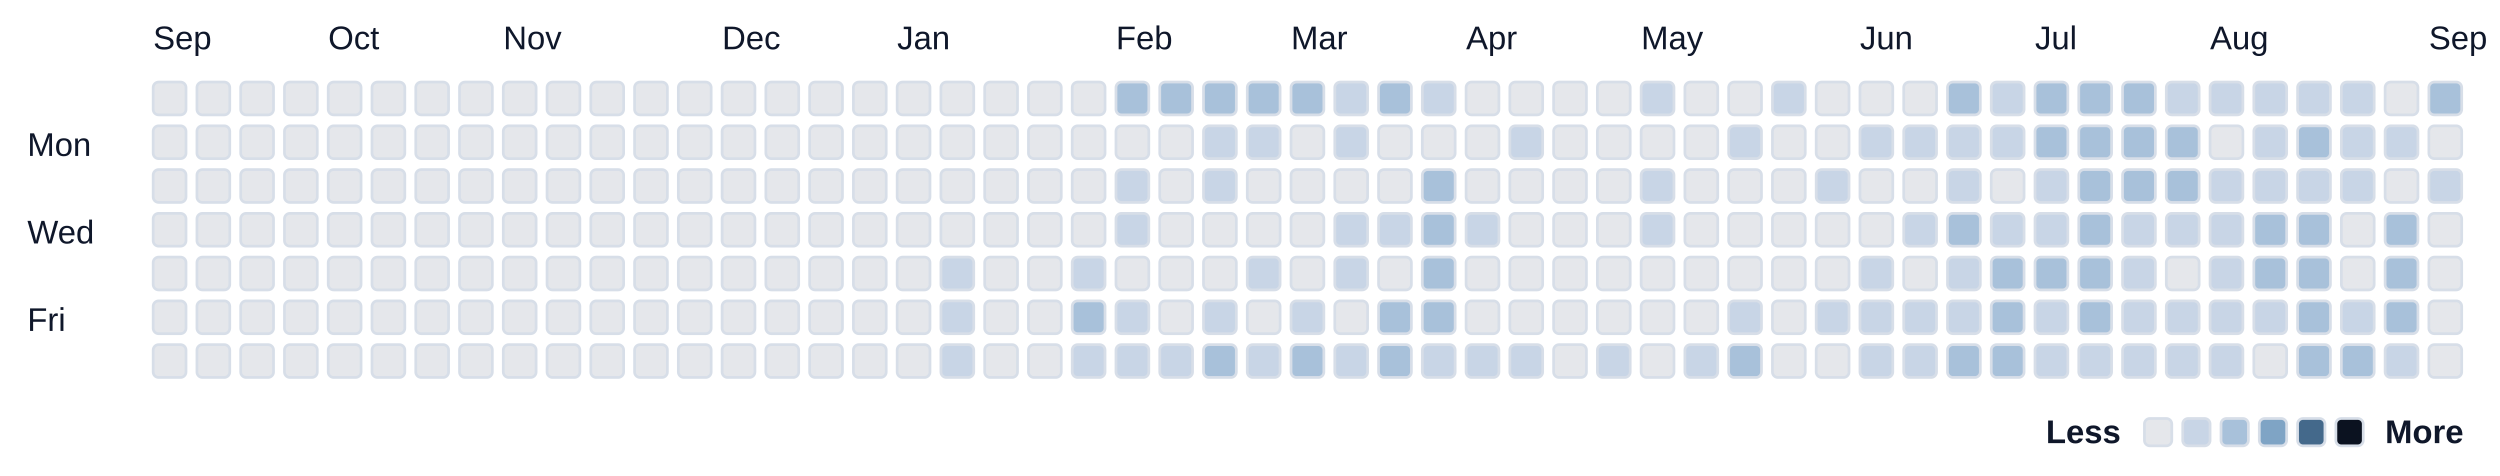
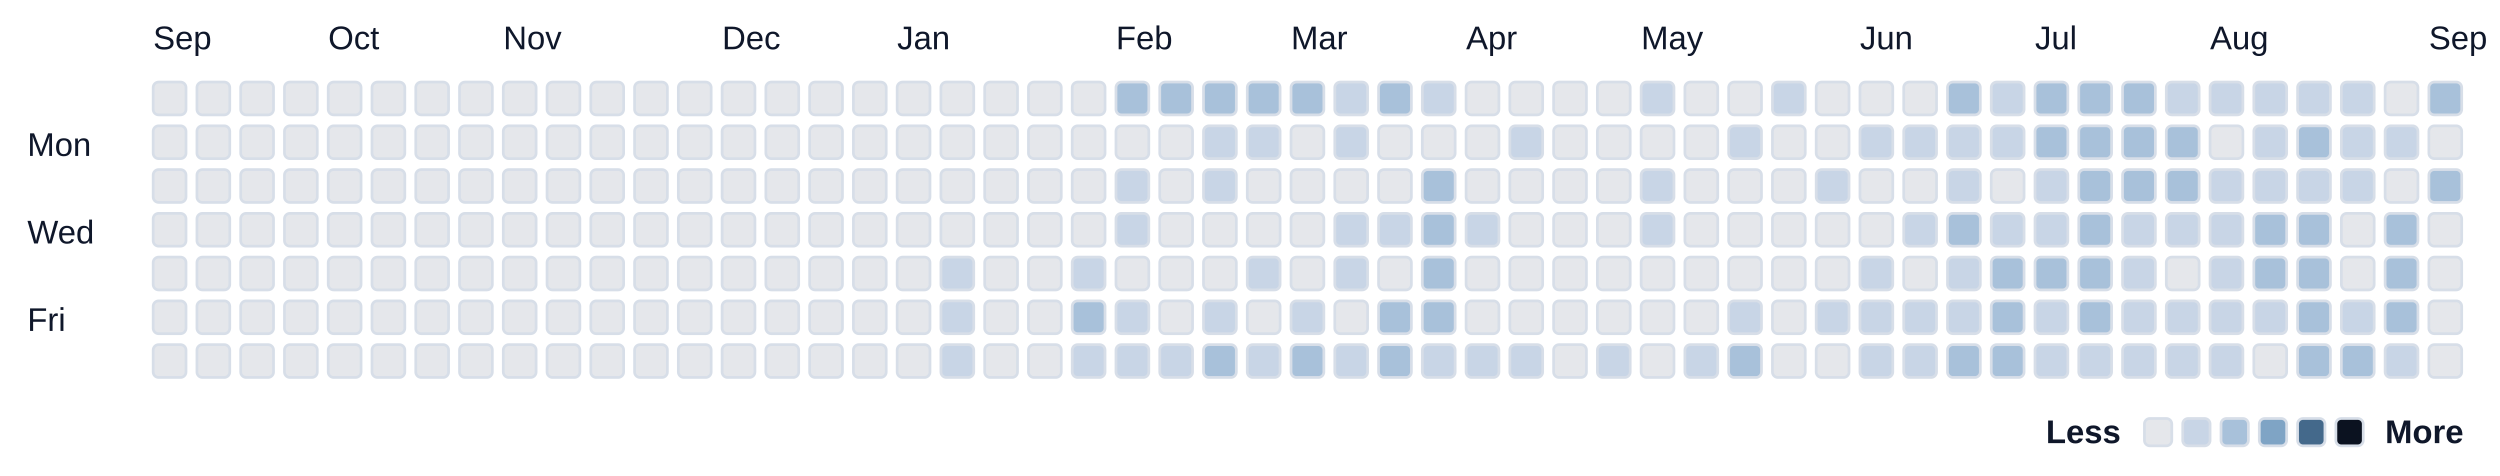
<svg xmlns="http://www.w3.org/2000/svg" baseProfile="tiny" height="174" version="1.2" width="914">
  <defs />
  <text fill="#0F172A" font-family="Segoe UI, Arial, sans-serif" font-size="12px" x="56" y="18">Sep</text>
  <text fill="#0F172A" font-family="Segoe UI, Arial, sans-serif" font-size="12px" x="120" y="18">Oct</text>
  <text fill="#0F172A" font-family="Segoe UI, Arial, sans-serif" font-size="12px" x="184" y="18">Nov</text>
  <text fill="#0F172A" font-family="Segoe UI, Arial, sans-serif" font-size="12px" x="264" y="18">Dec</text>
  <text fill="#0F172A" font-family="Segoe UI, Arial, sans-serif" font-size="12px" x="328" y="18">Jan</text>
  <text fill="#0F172A" font-family="Segoe UI, Arial, sans-serif" font-size="12px" x="408" y="18">Feb</text>
  <text fill="#0F172A" font-family="Segoe UI, Arial, sans-serif" font-size="12px" x="472" y="18">Mar</text>
  <text fill="#0F172A" font-family="Segoe UI, Arial, sans-serif" font-size="12px" x="536" y="18">Apr</text>
  <text fill="#0F172A" font-family="Segoe UI, Arial, sans-serif" font-size="12px" x="600" y="18">May</text>
  <text fill="#0F172A" font-family="Segoe UI, Arial, sans-serif" font-size="12px" x="680" y="18">Jun</text>
  <text fill="#0F172A" font-family="Segoe UI, Arial, sans-serif" font-size="12px" x="744" y="18">Jul</text>
  <text fill="#0F172A" font-family="Segoe UI, Arial, sans-serif" font-size="12px" x="808" y="18">Aug</text>
  <text fill="#0F172A" font-family="Segoe UI, Arial, sans-serif" font-size="12px" x="888" y="18">Sep</text>
  <text fill="#0F172A" font-family="Segoe UI, Arial, sans-serif" font-size="12px" x="10" y="57">Mon</text>
  <text fill="#0F172A" font-family="Segoe UI, Arial, sans-serif" font-size="12px" x="10" y="89">Wed</text>
  <text fill="#0F172A" font-family="Segoe UI, Arial, sans-serif" font-size="12px" x="10" y="121">Fri</text>
  <rect fill="#E5E7EB" height="12" rx="2" ry="2" stroke="#D7DEE8" stroke-width="1" width="12" x="56" y="30" />
  <rect fill="#E5E7EB" height="12" rx="2" ry="2" stroke="#D7DEE8" stroke-width="1" width="12" x="56" y="46" />
  <rect fill="#E5E7EB" height="12" rx="2" ry="2" stroke="#D7DEE8" stroke-width="1" width="12" x="56" y="62" />
  <rect fill="#E5E7EB" height="12" rx="2" ry="2" stroke="#D7DEE8" stroke-width="1" width="12" x="56" y="78" />
  <rect fill="#E5E7EB" height="12" rx="2" ry="2" stroke="#D7DEE8" stroke-width="1" width="12" x="56" y="94" />
  <rect fill="#E5E7EB" height="12" rx="2" ry="2" stroke="#D7DEE8" stroke-width="1" width="12" x="56" y="110" />
  <rect fill="#E5E7EB" height="12" rx="2" ry="2" stroke="#D7DEE8" stroke-width="1" width="12" x="56" y="126" />
  <rect fill="#E5E7EB" height="12" rx="2" ry="2" stroke="#D7DEE8" stroke-width="1" width="12" x="72" y="30" />
  <rect fill="#E5E7EB" height="12" rx="2" ry="2" stroke="#D7DEE8" stroke-width="1" width="12" x="72" y="46" />
  <rect fill="#E5E7EB" height="12" rx="2" ry="2" stroke="#D7DEE8" stroke-width="1" width="12" x="72" y="62" />
  <rect fill="#E5E7EB" height="12" rx="2" ry="2" stroke="#D7DEE8" stroke-width="1" width="12" x="72" y="78" />
  <rect fill="#E5E7EB" height="12" rx="2" ry="2" stroke="#D7DEE8" stroke-width="1" width="12" x="72" y="94" />
  <rect fill="#E5E7EB" height="12" rx="2" ry="2" stroke="#D7DEE8" stroke-width="1" width="12" x="72" y="110" />
  <rect fill="#E5E7EB" height="12" rx="2" ry="2" stroke="#D7DEE8" stroke-width="1" width="12" x="72" y="126" />
  <rect fill="#E5E7EB" height="12" rx="2" ry="2" stroke="#D7DEE8" stroke-width="1" width="12" x="88" y="30" />
  <rect fill="#E5E7EB" height="12" rx="2" ry="2" stroke="#D7DEE8" stroke-width="1" width="12" x="88" y="46" />
  <rect fill="#E5E7EB" height="12" rx="2" ry="2" stroke="#D7DEE8" stroke-width="1" width="12" x="88" y="62" />
  <rect fill="#E5E7EB" height="12" rx="2" ry="2" stroke="#D7DEE8" stroke-width="1" width="12" x="88" y="78" />
  <rect fill="#E5E7EB" height="12" rx="2" ry="2" stroke="#D7DEE8" stroke-width="1" width="12" x="88" y="94" />
  <rect fill="#E5E7EB" height="12" rx="2" ry="2" stroke="#D7DEE8" stroke-width="1" width="12" x="88" y="110" />
  <rect fill="#E5E7EB" height="12" rx="2" ry="2" stroke="#D7DEE8" stroke-width="1" width="12" x="88" y="126" />
  <rect fill="#E5E7EB" height="12" rx="2" ry="2" stroke="#D7DEE8" stroke-width="1" width="12" x="104" y="30" />
  <rect fill="#E5E7EB" height="12" rx="2" ry="2" stroke="#D7DEE8" stroke-width="1" width="12" x="104" y="46" />
  <rect fill="#E5E7EB" height="12" rx="2" ry="2" stroke="#D7DEE8" stroke-width="1" width="12" x="104" y="62" />
  <rect fill="#E5E7EB" height="12" rx="2" ry="2" stroke="#D7DEE8" stroke-width="1" width="12" x="104" y="78" />
  <rect fill="#E5E7EB" height="12" rx="2" ry="2" stroke="#D7DEE8" stroke-width="1" width="12" x="104" y="94" />
  <rect fill="#E5E7EB" height="12" rx="2" ry="2" stroke="#D7DEE8" stroke-width="1" width="12" x="104" y="110" />
  <rect fill="#E5E7EB" height="12" rx="2" ry="2" stroke="#D7DEE8" stroke-width="1" width="12" x="104" y="126" />
  <rect fill="#E5E7EB" height="12" rx="2" ry="2" stroke="#D7DEE8" stroke-width="1" width="12" x="120" y="30" />
  <rect fill="#E5E7EB" height="12" rx="2" ry="2" stroke="#D7DEE8" stroke-width="1" width="12" x="120" y="46" />
  <rect fill="#E5E7EB" height="12" rx="2" ry="2" stroke="#D7DEE8" stroke-width="1" width="12" x="120" y="62" />
  <rect fill="#E5E7EB" height="12" rx="2" ry="2" stroke="#D7DEE8" stroke-width="1" width="12" x="120" y="78" />
  <rect fill="#E5E7EB" height="12" rx="2" ry="2" stroke="#D7DEE8" stroke-width="1" width="12" x="120" y="94" />
  <rect fill="#E5E7EB" height="12" rx="2" ry="2" stroke="#D7DEE8" stroke-width="1" width="12" x="120" y="110" />
  <rect fill="#E5E7EB" height="12" rx="2" ry="2" stroke="#D7DEE8" stroke-width="1" width="12" x="120" y="126" />
  <rect fill="#E5E7EB" height="12" rx="2" ry="2" stroke="#D7DEE8" stroke-width="1" width="12" x="136" y="30" />
  <rect fill="#E5E7EB" height="12" rx="2" ry="2" stroke="#D7DEE8" stroke-width="1" width="12" x="136" y="46" />
  <rect fill="#E5E7EB" height="12" rx="2" ry="2" stroke="#D7DEE8" stroke-width="1" width="12" x="136" y="62" />
  <rect fill="#E5E7EB" height="12" rx="2" ry="2" stroke="#D7DEE8" stroke-width="1" width="12" x="136" y="78" />
  <rect fill="#E5E7EB" height="12" rx="2" ry="2" stroke="#D7DEE8" stroke-width="1" width="12" x="136" y="94" />
  <rect fill="#E5E7EB" height="12" rx="2" ry="2" stroke="#D7DEE8" stroke-width="1" width="12" x="136" y="110" />
  <rect fill="#E5E7EB" height="12" rx="2" ry="2" stroke="#D7DEE8" stroke-width="1" width="12" x="136" y="126" />
  <rect fill="#E5E7EB" height="12" rx="2" ry="2" stroke="#D7DEE8" stroke-width="1" width="12" x="152" y="30" />
  <rect fill="#E5E7EB" height="12" rx="2" ry="2" stroke="#D7DEE8" stroke-width="1" width="12" x="152" y="46" />
  <rect fill="#E5E7EB" height="12" rx="2" ry="2" stroke="#D7DEE8" stroke-width="1" width="12" x="152" y="62" />
  <rect fill="#E5E7EB" height="12" rx="2" ry="2" stroke="#D7DEE8" stroke-width="1" width="12" x="152" y="78" />
  <rect fill="#E5E7EB" height="12" rx="2" ry="2" stroke="#D7DEE8" stroke-width="1" width="12" x="152" y="94" />
  <rect fill="#E5E7EB" height="12" rx="2" ry="2" stroke="#D7DEE8" stroke-width="1" width="12" x="152" y="110" />
  <rect fill="#E5E7EB" height="12" rx="2" ry="2" stroke="#D7DEE8" stroke-width="1" width="12" x="152" y="126" />
  <rect fill="#E5E7EB" height="12" rx="2" ry="2" stroke="#D7DEE8" stroke-width="1" width="12" x="168" y="30" />
  <rect fill="#E5E7EB" height="12" rx="2" ry="2" stroke="#D7DEE8" stroke-width="1" width="12" x="168" y="46" />
  <rect fill="#E5E7EB" height="12" rx="2" ry="2" stroke="#D7DEE8" stroke-width="1" width="12" x="168" y="62" />
  <rect fill="#E5E7EB" height="12" rx="2" ry="2" stroke="#D7DEE8" stroke-width="1" width="12" x="168" y="78" />
  <rect fill="#E5E7EB" height="12" rx="2" ry="2" stroke="#D7DEE8" stroke-width="1" width="12" x="168" y="94" />
  <rect fill="#E5E7EB" height="12" rx="2" ry="2" stroke="#D7DEE8" stroke-width="1" width="12" x="168" y="110" />
  <rect fill="#E5E7EB" height="12" rx="2" ry="2" stroke="#D7DEE8" stroke-width="1" width="12" x="168" y="126" />
  <rect fill="#E5E7EB" height="12" rx="2" ry="2" stroke="#D7DEE8" stroke-width="1" width="12" x="184" y="30" />
  <rect fill="#E5E7EB" height="12" rx="2" ry="2" stroke="#D7DEE8" stroke-width="1" width="12" x="184" y="46" />
  <rect fill="#E5E7EB" height="12" rx="2" ry="2" stroke="#D7DEE8" stroke-width="1" width="12" x="184" y="62" />
  <rect fill="#E5E7EB" height="12" rx="2" ry="2" stroke="#D7DEE8" stroke-width="1" width="12" x="184" y="78" />
  <rect fill="#E5E7EB" height="12" rx="2" ry="2" stroke="#D7DEE8" stroke-width="1" width="12" x="184" y="94" />
  <rect fill="#E5E7EB" height="12" rx="2" ry="2" stroke="#D7DEE8" stroke-width="1" width="12" x="184" y="110" />
  <rect fill="#E5E7EB" height="12" rx="2" ry="2" stroke="#D7DEE8" stroke-width="1" width="12" x="184" y="126" />
  <rect fill="#E5E7EB" height="12" rx="2" ry="2" stroke="#D7DEE8" stroke-width="1" width="12" x="200" y="30" />
  <rect fill="#E5E7EB" height="12" rx="2" ry="2" stroke="#D7DEE8" stroke-width="1" width="12" x="200" y="46" />
  <rect fill="#E5E7EB" height="12" rx="2" ry="2" stroke="#D7DEE8" stroke-width="1" width="12" x="200" y="62" />
  <rect fill="#E5E7EB" height="12" rx="2" ry="2" stroke="#D7DEE8" stroke-width="1" width="12" x="200" y="78" />
  <rect fill="#E5E7EB" height="12" rx="2" ry="2" stroke="#D7DEE8" stroke-width="1" width="12" x="200" y="94" />
  <rect fill="#E5E7EB" height="12" rx="2" ry="2" stroke="#D7DEE8" stroke-width="1" width="12" x="200" y="110" />
  <rect fill="#E5E7EB" height="12" rx="2" ry="2" stroke="#D7DEE8" stroke-width="1" width="12" x="200" y="126" />
  <rect fill="#E5E7EB" height="12" rx="2" ry="2" stroke="#D7DEE8" stroke-width="1" width="12" x="216" y="30" />
  <rect fill="#E5E7EB" height="12" rx="2" ry="2" stroke="#D7DEE8" stroke-width="1" width="12" x="216" y="46" />
  <rect fill="#E5E7EB" height="12" rx="2" ry="2" stroke="#D7DEE8" stroke-width="1" width="12" x="216" y="62" />
  <rect fill="#E5E7EB" height="12" rx="2" ry="2" stroke="#D7DEE8" stroke-width="1" width="12" x="216" y="78" />
  <rect fill="#E5E7EB" height="12" rx="2" ry="2" stroke="#D7DEE8" stroke-width="1" width="12" x="216" y="94" />
  <rect fill="#E5E7EB" height="12" rx="2" ry="2" stroke="#D7DEE8" stroke-width="1" width="12" x="216" y="110" />
  <rect fill="#E5E7EB" height="12" rx="2" ry="2" stroke="#D7DEE8" stroke-width="1" width="12" x="216" y="126" />
  <rect fill="#E5E7EB" height="12" rx="2" ry="2" stroke="#D7DEE8" stroke-width="1" width="12" x="232" y="30" />
  <rect fill="#E5E7EB" height="12" rx="2" ry="2" stroke="#D7DEE8" stroke-width="1" width="12" x="232" y="46" />
  <rect fill="#E5E7EB" height="12" rx="2" ry="2" stroke="#D7DEE8" stroke-width="1" width="12" x="232" y="62" />
  <rect fill="#E5E7EB" height="12" rx="2" ry="2" stroke="#D7DEE8" stroke-width="1" width="12" x="232" y="78" />
  <rect fill="#E5E7EB" height="12" rx="2" ry="2" stroke="#D7DEE8" stroke-width="1" width="12" x="232" y="94" />
  <rect fill="#E5E7EB" height="12" rx="2" ry="2" stroke="#D7DEE8" stroke-width="1" width="12" x="232" y="110" />
  <rect fill="#E5E7EB" height="12" rx="2" ry="2" stroke="#D7DEE8" stroke-width="1" width="12" x="232" y="126" />
  <rect fill="#E5E7EB" height="12" rx="2" ry="2" stroke="#D7DEE8" stroke-width="1" width="12" x="248" y="30" />
  <rect fill="#E5E7EB" height="12" rx="2" ry="2" stroke="#D7DEE8" stroke-width="1" width="12" x="248" y="46" />
  <rect fill="#E5E7EB" height="12" rx="2" ry="2" stroke="#D7DEE8" stroke-width="1" width="12" x="248" y="62" />
  <rect fill="#E5E7EB" height="12" rx="2" ry="2" stroke="#D7DEE8" stroke-width="1" width="12" x="248" y="78" />
  <rect fill="#E5E7EB" height="12" rx="2" ry="2" stroke="#D7DEE8" stroke-width="1" width="12" x="248" y="94" />
  <rect fill="#E5E7EB" height="12" rx="2" ry="2" stroke="#D7DEE8" stroke-width="1" width="12" x="248" y="110" />
  <rect fill="#E5E7EB" height="12" rx="2" ry="2" stroke="#D7DEE8" stroke-width="1" width="12" x="248" y="126" />
  <rect fill="#E5E7EB" height="12" rx="2" ry="2" stroke="#D7DEE8" stroke-width="1" width="12" x="264" y="30" />
  <rect fill="#E5E7EB" height="12" rx="2" ry="2" stroke="#D7DEE8" stroke-width="1" width="12" x="264" y="46" />
  <rect fill="#E5E7EB" height="12" rx="2" ry="2" stroke="#D7DEE8" stroke-width="1" width="12" x="264" y="62" />
  <rect fill="#E5E7EB" height="12" rx="2" ry="2" stroke="#D7DEE8" stroke-width="1" width="12" x="264" y="78" />
  <rect fill="#E5E7EB" height="12" rx="2" ry="2" stroke="#D7DEE8" stroke-width="1" width="12" x="264" y="94" />
  <rect fill="#E5E7EB" height="12" rx="2" ry="2" stroke="#D7DEE8" stroke-width="1" width="12" x="264" y="110" />
  <rect fill="#E5E7EB" height="12" rx="2" ry="2" stroke="#D7DEE8" stroke-width="1" width="12" x="264" y="126" />
  <rect fill="#E5E7EB" height="12" rx="2" ry="2" stroke="#D7DEE8" stroke-width="1" width="12" x="280" y="30" />
  <rect fill="#E5E7EB" height="12" rx="2" ry="2" stroke="#D7DEE8" stroke-width="1" width="12" x="280" y="46" />
  <rect fill="#E5E7EB" height="12" rx="2" ry="2" stroke="#D7DEE8" stroke-width="1" width="12" x="280" y="62" />
  <rect fill="#E5E7EB" height="12" rx="2" ry="2" stroke="#D7DEE8" stroke-width="1" width="12" x="280" y="78" />
  <rect fill="#E5E7EB" height="12" rx="2" ry="2" stroke="#D7DEE8" stroke-width="1" width="12" x="280" y="94" />
  <rect fill="#E5E7EB" height="12" rx="2" ry="2" stroke="#D7DEE8" stroke-width="1" width="12" x="280" y="110" />
  <rect fill="#E5E7EB" height="12" rx="2" ry="2" stroke="#D7DEE8" stroke-width="1" width="12" x="280" y="126" />
  <rect fill="#E5E7EB" height="12" rx="2" ry="2" stroke="#D7DEE8" stroke-width="1" width="12" x="296" y="30" />
  <rect fill="#E5E7EB" height="12" rx="2" ry="2" stroke="#D7DEE8" stroke-width="1" width="12" x="296" y="46" />
  <rect fill="#E5E7EB" height="12" rx="2" ry="2" stroke="#D7DEE8" stroke-width="1" width="12" x="296" y="62" />
  <rect fill="#E5E7EB" height="12" rx="2" ry="2" stroke="#D7DEE8" stroke-width="1" width="12" x="296" y="78" />
  <rect fill="#E5E7EB" height="12" rx="2" ry="2" stroke="#D7DEE8" stroke-width="1" width="12" x="296" y="94" />
  <rect fill="#E5E7EB" height="12" rx="2" ry="2" stroke="#D7DEE8" stroke-width="1" width="12" x="296" y="110" />
  <rect fill="#E5E7EB" height="12" rx="2" ry="2" stroke="#D7DEE8" stroke-width="1" width="12" x="296" y="126" />
  <rect fill="#E5E7EB" height="12" rx="2" ry="2" stroke="#D7DEE8" stroke-width="1" width="12" x="312" y="30" />
  <rect fill="#E5E7EB" height="12" rx="2" ry="2" stroke="#D7DEE8" stroke-width="1" width="12" x="312" y="46" />
  <rect fill="#E5E7EB" height="12" rx="2" ry="2" stroke="#D7DEE8" stroke-width="1" width="12" x="312" y="62" />
  <rect fill="#E5E7EB" height="12" rx="2" ry="2" stroke="#D7DEE8" stroke-width="1" width="12" x="312" y="78" />
  <rect fill="#E5E7EB" height="12" rx="2" ry="2" stroke="#D7DEE8" stroke-width="1" width="12" x="312" y="94" />
  <rect fill="#E5E7EB" height="12" rx="2" ry="2" stroke="#D7DEE8" stroke-width="1" width="12" x="312" y="110" />
  <rect fill="#E5E7EB" height="12" rx="2" ry="2" stroke="#D7DEE8" stroke-width="1" width="12" x="312" y="126" />
  <rect fill="#E5E7EB" height="12" rx="2" ry="2" stroke="#D7DEE8" stroke-width="1" width="12" x="328" y="30" />
  <rect fill="#E5E7EB" height="12" rx="2" ry="2" stroke="#D7DEE8" stroke-width="1" width="12" x="328" y="46" />
  <rect fill="#E5E7EB" height="12" rx="2" ry="2" stroke="#D7DEE8" stroke-width="1" width="12" x="328" y="62" />
  <rect fill="#E5E7EB" height="12" rx="2" ry="2" stroke="#D7DEE8" stroke-width="1" width="12" x="328" y="78" />
  <rect fill="#E5E7EB" height="12" rx="2" ry="2" stroke="#D7DEE8" stroke-width="1" width="12" x="328" y="94" />
  <rect fill="#E5E7EB" height="12" rx="2" ry="2" stroke="#D7DEE8" stroke-width="1" width="12" x="328" y="110" />
  <rect fill="#E5E7EB" height="12" rx="2" ry="2" stroke="#D7DEE8" stroke-width="1" width="12" x="328" y="126" />
  <rect fill="#E5E7EB" height="12" rx="2" ry="2" stroke="#D7DEE8" stroke-width="1" width="12" x="344" y="30" />
  <rect fill="#E5E7EB" height="12" rx="2" ry="2" stroke="#D7DEE8" stroke-width="1" width="12" x="344" y="46" />
  <rect fill="#E5E7EB" height="12" rx="2" ry="2" stroke="#D7DEE8" stroke-width="1" width="12" x="344" y="62" />
  <rect fill="#E5E7EB" height="12" rx="2" ry="2" stroke="#D7DEE8" stroke-width="1" width="12" x="344" y="78" />
  <rect fill="#C8D5E6" height="12" rx="2" ry="2" stroke="#D7DEE8" stroke-width="1" width="12" x="344" y="94" />
  <rect fill="#C8D5E6" height="12" rx="2" ry="2" stroke="#D7DEE8" stroke-width="1" width="12" x="344" y="110" />
  <rect fill="#C8D5E6" height="12" rx="2" ry="2" stroke="#D7DEE8" stroke-width="1" width="12" x="344" y="126" />
  <rect fill="#E5E7EB" height="12" rx="2" ry="2" stroke="#D7DEE8" stroke-width="1" width="12" x="360" y="30" />
  <rect fill="#E5E7EB" height="12" rx="2" ry="2" stroke="#D7DEE8" stroke-width="1" width="12" x="360" y="46" />
  <rect fill="#E5E7EB" height="12" rx="2" ry="2" stroke="#D7DEE8" stroke-width="1" width="12" x="360" y="62" />
  <rect fill="#E5E7EB" height="12" rx="2" ry="2" stroke="#D7DEE8" stroke-width="1" width="12" x="360" y="78" />
  <rect fill="#E5E7EB" height="12" rx="2" ry="2" stroke="#D7DEE8" stroke-width="1" width="12" x="360" y="94" />
  <rect fill="#E5E7EB" height="12" rx="2" ry="2" stroke="#D7DEE8" stroke-width="1" width="12" x="360" y="110" />
  <rect fill="#E5E7EB" height="12" rx="2" ry="2" stroke="#D7DEE8" stroke-width="1" width="12" x="360" y="126" />
  <rect fill="#E5E7EB" height="12" rx="2" ry="2" stroke="#D7DEE8" stroke-width="1" width="12" x="376" y="30" />
  <rect fill="#E5E7EB" height="12" rx="2" ry="2" stroke="#D7DEE8" stroke-width="1" width="12" x="376" y="46" />
  <rect fill="#E5E7EB" height="12" rx="2" ry="2" stroke="#D7DEE8" stroke-width="1" width="12" x="376" y="62" />
  <rect fill="#E5E7EB" height="12" rx="2" ry="2" stroke="#D7DEE8" stroke-width="1" width="12" x="376" y="78" />
  <rect fill="#E5E7EB" height="12" rx="2" ry="2" stroke="#D7DEE8" stroke-width="1" width="12" x="376" y="94" />
  <rect fill="#E5E7EB" height="12" rx="2" ry="2" stroke="#D7DEE8" stroke-width="1" width="12" x="376" y="110" />
  <rect fill="#E5E7EB" height="12" rx="2" ry="2" stroke="#D7DEE8" stroke-width="1" width="12" x="376" y="126" />
  <rect fill="#E5E7EB" height="12" rx="2" ry="2" stroke="#D7DEE8" stroke-width="1" width="12" x="392" y="30" />
  <rect fill="#E5E7EB" height="12" rx="2" ry="2" stroke="#D7DEE8" stroke-width="1" width="12" x="392" y="46" />
  <rect fill="#E5E7EB" height="12" rx="2" ry="2" stroke="#D7DEE8" stroke-width="1" width="12" x="392" y="62" />
  <rect fill="#E5E7EB" height="12" rx="2" ry="2" stroke="#D7DEE8" stroke-width="1" width="12" x="392" y="78" />
  <rect fill="#C8D5E6" height="12" rx="2" ry="2" stroke="#D7DEE8" stroke-width="1" width="12" x="392" y="94" />
  <rect fill="#A8C1DA" height="12" rx="2" ry="2" stroke="#D7DEE8" stroke-width="1" width="12" x="392" y="110" />
  <rect fill="#C8D5E6" height="12" rx="2" ry="2" stroke="#D7DEE8" stroke-width="1" width="12" x="392" y="126" />
  <rect fill="#A8C1DA" height="12" rx="2" ry="2" stroke="#D7DEE8" stroke-width="1" width="12" x="408" y="30" />
  <rect fill="#E5E7EB" height="12" rx="2" ry="2" stroke="#D7DEE8" stroke-width="1" width="12" x="408" y="46" />
  <rect fill="#C8D5E6" height="12" rx="2" ry="2" stroke="#D7DEE8" stroke-width="1" width="12" x="408" y="62" />
  <rect fill="#C8D5E6" height="12" rx="2" ry="2" stroke="#D7DEE8" stroke-width="1" width="12" x="408" y="78" />
  <rect fill="#E5E7EB" height="12" rx="2" ry="2" stroke="#D7DEE8" stroke-width="1" width="12" x="408" y="94" />
  <rect fill="#C8D5E6" height="12" rx="2" ry="2" stroke="#D7DEE8" stroke-width="1" width="12" x="408" y="110" />
  <rect fill="#C8D5E6" height="12" rx="2" ry="2" stroke="#D7DEE8" stroke-width="1" width="12" x="408" y="126" />
  <rect fill="#A8C1DA" height="12" rx="2" ry="2" stroke="#D7DEE8" stroke-width="1" width="12" x="424" y="30" />
  <rect fill="#E5E7EB" height="12" rx="2" ry="2" stroke="#D7DEE8" stroke-width="1" width="12" x="424" y="46" />
  <rect fill="#E5E7EB" height="12" rx="2" ry="2" stroke="#D7DEE8" stroke-width="1" width="12" x="424" y="62" />
  <rect fill="#E5E7EB" height="12" rx="2" ry="2" stroke="#D7DEE8" stroke-width="1" width="12" x="424" y="78" />
  <rect fill="#E5E7EB" height="12" rx="2" ry="2" stroke="#D7DEE8" stroke-width="1" width="12" x="424" y="94" />
  <rect fill="#E5E7EB" height="12" rx="2" ry="2" stroke="#D7DEE8" stroke-width="1" width="12" x="424" y="110" />
  <rect fill="#C8D5E6" height="12" rx="2" ry="2" stroke="#D7DEE8" stroke-width="1" width="12" x="424" y="126" />
  <rect fill="#A8C1DA" height="12" rx="2" ry="2" stroke="#D7DEE8" stroke-width="1" width="12" x="440" y="30" />
  <rect fill="#C8D5E6" height="12" rx="2" ry="2" stroke="#D7DEE8" stroke-width="1" width="12" x="440" y="46" />
  <rect fill="#C8D5E6" height="12" rx="2" ry="2" stroke="#D7DEE8" stroke-width="1" width="12" x="440" y="62" />
  <rect fill="#E5E7EB" height="12" rx="2" ry="2" stroke="#D7DEE8" stroke-width="1" width="12" x="440" y="78" />
  <rect fill="#E5E7EB" height="12" rx="2" ry="2" stroke="#D7DEE8" stroke-width="1" width="12" x="440" y="94" />
  <rect fill="#C8D5E6" height="12" rx="2" ry="2" stroke="#D7DEE8" stroke-width="1" width="12" x="440" y="110" />
  <rect fill="#A8C1DA" height="12" rx="2" ry="2" stroke="#D7DEE8" stroke-width="1" width="12" x="440" y="126" />
  <rect fill="#A8C1DA" height="12" rx="2" ry="2" stroke="#D7DEE8" stroke-width="1" width="12" x="456" y="30" />
  <rect fill="#C8D5E6" height="12" rx="2" ry="2" stroke="#D7DEE8" stroke-width="1" width="12" x="456" y="46" />
  <rect fill="#E5E7EB" height="12" rx="2" ry="2" stroke="#D7DEE8" stroke-width="1" width="12" x="456" y="62" />
  <rect fill="#E5E7EB" height="12" rx="2" ry="2" stroke="#D7DEE8" stroke-width="1" width="12" x="456" y="78" />
  <rect fill="#C8D5E6" height="12" rx="2" ry="2" stroke="#D7DEE8" stroke-width="1" width="12" x="456" y="94" />
  <rect fill="#E5E7EB" height="12" rx="2" ry="2" stroke="#D7DEE8" stroke-width="1" width="12" x="456" y="110" />
  <rect fill="#C8D5E6" height="12" rx="2" ry="2" stroke="#D7DEE8" stroke-width="1" width="12" x="456" y="126" />
  <rect fill="#A8C1DA" height="12" rx="2" ry="2" stroke="#D7DEE8" stroke-width="1" width="12" x="472" y="30" />
  <rect fill="#E5E7EB" height="12" rx="2" ry="2" stroke="#D7DEE8" stroke-width="1" width="12" x="472" y="46" />
  <rect fill="#E5E7EB" height="12" rx="2" ry="2" stroke="#D7DEE8" stroke-width="1" width="12" x="472" y="62" />
  <rect fill="#E5E7EB" height="12" rx="2" ry="2" stroke="#D7DEE8" stroke-width="1" width="12" x="472" y="78" />
  <rect fill="#E5E7EB" height="12" rx="2" ry="2" stroke="#D7DEE8" stroke-width="1" width="12" x="472" y="94" />
  <rect fill="#C8D5E6" height="12" rx="2" ry="2" stroke="#D7DEE8" stroke-width="1" width="12" x="472" y="110" />
  <rect fill="#A8C1DA" height="12" rx="2" ry="2" stroke="#D7DEE8" stroke-width="1" width="12" x="472" y="126" />
  <rect fill="#C8D5E6" height="12" rx="2" ry="2" stroke="#D7DEE8" stroke-width="1" width="12" x="488" y="30" />
  <rect fill="#C8D5E6" height="12" rx="2" ry="2" stroke="#D7DEE8" stroke-width="1" width="12" x="488" y="46" />
  <rect fill="#E5E7EB" height="12" rx="2" ry="2" stroke="#D7DEE8" stroke-width="1" width="12" x="488" y="62" />
  <rect fill="#C8D5E6" height="12" rx="2" ry="2" stroke="#D7DEE8" stroke-width="1" width="12" x="488" y="78" />
  <rect fill="#C8D5E6" height="12" rx="2" ry="2" stroke="#D7DEE8" stroke-width="1" width="12" x="488" y="94" />
  <rect fill="#E5E7EB" height="12" rx="2" ry="2" stroke="#D7DEE8" stroke-width="1" width="12" x="488" y="110" />
  <rect fill="#C8D5E6" height="12" rx="2" ry="2" stroke="#D7DEE8" stroke-width="1" width="12" x="488" y="126" />
  <rect fill="#A8C1DA" height="12" rx="2" ry="2" stroke="#D7DEE8" stroke-width="1" width="12" x="504" y="30" />
  <rect fill="#E5E7EB" height="12" rx="2" ry="2" stroke="#D7DEE8" stroke-width="1" width="12" x="504" y="46" />
  <rect fill="#E5E7EB" height="12" rx="2" ry="2" stroke="#D7DEE8" stroke-width="1" width="12" x="504" y="62" />
  <rect fill="#C8D5E6" height="12" rx="2" ry="2" stroke="#D7DEE8" stroke-width="1" width="12" x="504" y="78" />
  <rect fill="#E5E7EB" height="12" rx="2" ry="2" stroke="#D7DEE8" stroke-width="1" width="12" x="504" y="94" />
  <rect fill="#A8C1DA" height="12" rx="2" ry="2" stroke="#D7DEE8" stroke-width="1" width="12" x="504" y="110" />
  <rect fill="#A8C1DA" height="12" rx="2" ry="2" stroke="#D7DEE8" stroke-width="1" width="12" x="504" y="126" />
  <rect fill="#C8D5E6" height="12" rx="2" ry="2" stroke="#D7DEE8" stroke-width="1" width="12" x="520" y="30" />
  <rect fill="#E5E7EB" height="12" rx="2" ry="2" stroke="#D7DEE8" stroke-width="1" width="12" x="520" y="46" />
  <rect fill="#A8C1DA" height="12" rx="2" ry="2" stroke="#D7DEE8" stroke-width="1" width="12" x="520" y="62" />
  <rect fill="#A8C1DA" height="12" rx="2" ry="2" stroke="#D7DEE8" stroke-width="1" width="12" x="520" y="78" />
  <rect fill="#A8C1DA" height="12" rx="2" ry="2" stroke="#D7DEE8" stroke-width="1" width="12" x="520" y="94" />
  <rect fill="#A8C1DA" height="12" rx="2" ry="2" stroke="#D7DEE8" stroke-width="1" width="12" x="520" y="110" />
  <rect fill="#C8D5E6" height="12" rx="2" ry="2" stroke="#D7DEE8" stroke-width="1" width="12" x="520" y="126" />
  <rect fill="#E5E7EB" height="12" rx="2" ry="2" stroke="#D7DEE8" stroke-width="1" width="12" x="536" y="30" />
  <rect fill="#E5E7EB" height="12" rx="2" ry="2" stroke="#D7DEE8" stroke-width="1" width="12" x="536" y="46" />
  <rect fill="#E5E7EB" height="12" rx="2" ry="2" stroke="#D7DEE8" stroke-width="1" width="12" x="536" y="62" />
  <rect fill="#C8D5E6" height="12" rx="2" ry="2" stroke="#D7DEE8" stroke-width="1" width="12" x="536" y="78" />
  <rect fill="#E5E7EB" height="12" rx="2" ry="2" stroke="#D7DEE8" stroke-width="1" width="12" x="536" y="94" />
  <rect fill="#E5E7EB" height="12" rx="2" ry="2" stroke="#D7DEE8" stroke-width="1" width="12" x="536" y="110" />
  <rect fill="#C8D5E6" height="12" rx="2" ry="2" stroke="#D7DEE8" stroke-width="1" width="12" x="536" y="126" />
  <rect fill="#E5E7EB" height="12" rx="2" ry="2" stroke="#D7DEE8" stroke-width="1" width="12" x="552" y="30" />
  <rect fill="#C8D5E6" height="12" rx="2" ry="2" stroke="#D7DEE8" stroke-width="1" width="12" x="552" y="46" />
  <rect fill="#E5E7EB" height="12" rx="2" ry="2" stroke="#D7DEE8" stroke-width="1" width="12" x="552" y="62" />
  <rect fill="#E5E7EB" height="12" rx="2" ry="2" stroke="#D7DEE8" stroke-width="1" width="12" x="552" y="78" />
  <rect fill="#E5E7EB" height="12" rx="2" ry="2" stroke="#D7DEE8" stroke-width="1" width="12" x="552" y="94" />
  <rect fill="#E5E7EB" height="12" rx="2" ry="2" stroke="#D7DEE8" stroke-width="1" width="12" x="552" y="110" />
  <rect fill="#C8D5E6" height="12" rx="2" ry="2" stroke="#D7DEE8" stroke-width="1" width="12" x="552" y="126" />
  <rect fill="#E5E7EB" height="12" rx="2" ry="2" stroke="#D7DEE8" stroke-width="1" width="12" x="568" y="30" />
  <rect fill="#E5E7EB" height="12" rx="2" ry="2" stroke="#D7DEE8" stroke-width="1" width="12" x="568" y="46" />
  <rect fill="#E5E7EB" height="12" rx="2" ry="2" stroke="#D7DEE8" stroke-width="1" width="12" x="568" y="62" />
  <rect fill="#E5E7EB" height="12" rx="2" ry="2" stroke="#D7DEE8" stroke-width="1" width="12" x="568" y="78" />
  <rect fill="#E5E7EB" height="12" rx="2" ry="2" stroke="#D7DEE8" stroke-width="1" width="12" x="568" y="94" />
  <rect fill="#E5E7EB" height="12" rx="2" ry="2" stroke="#D7DEE8" stroke-width="1" width="12" x="568" y="110" />
  <rect fill="#E5E7EB" height="12" rx="2" ry="2" stroke="#D7DEE8" stroke-width="1" width="12" x="568" y="126" />
  <rect fill="#E5E7EB" height="12" rx="2" ry="2" stroke="#D7DEE8" stroke-width="1" width="12" x="584" y="30" />
  <rect fill="#E5E7EB" height="12" rx="2" ry="2" stroke="#D7DEE8" stroke-width="1" width="12" x="584" y="46" />
  <rect fill="#E5E7EB" height="12" rx="2" ry="2" stroke="#D7DEE8" stroke-width="1" width="12" x="584" y="62" />
  <rect fill="#E5E7EB" height="12" rx="2" ry="2" stroke="#D7DEE8" stroke-width="1" width="12" x="584" y="78" />
  <rect fill="#E5E7EB" height="12" rx="2" ry="2" stroke="#D7DEE8" stroke-width="1" width="12" x="584" y="94" />
  <rect fill="#E5E7EB" height="12" rx="2" ry="2" stroke="#D7DEE8" stroke-width="1" width="12" x="584" y="110" />
  <rect fill="#C8D5E6" height="12" rx="2" ry="2" stroke="#D7DEE8" stroke-width="1" width="12" x="584" y="126" />
  <rect fill="#C8D5E6" height="12" rx="2" ry="2" stroke="#D7DEE8" stroke-width="1" width="12" x="600" y="30" />
  <rect fill="#E5E7EB" height="12" rx="2" ry="2" stroke="#D7DEE8" stroke-width="1" width="12" x="600" y="46" />
  <rect fill="#C8D5E6" height="12" rx="2" ry="2" stroke="#D7DEE8" stroke-width="1" width="12" x="600" y="62" />
  <rect fill="#C8D5E6" height="12" rx="2" ry="2" stroke="#D7DEE8" stroke-width="1" width="12" x="600" y="78" />
  <rect fill="#E5E7EB" height="12" rx="2" ry="2" stroke="#D7DEE8" stroke-width="1" width="12" x="600" y="94" />
  <rect fill="#E5E7EB" height="12" rx="2" ry="2" stroke="#D7DEE8" stroke-width="1" width="12" x="600" y="110" />
  <rect fill="#E5E7EB" height="12" rx="2" ry="2" stroke="#D7DEE8" stroke-width="1" width="12" x="600" y="126" />
  <rect fill="#E5E7EB" height="12" rx="2" ry="2" stroke="#D7DEE8" stroke-width="1" width="12" x="616" y="30" />
  <rect fill="#E5E7EB" height="12" rx="2" ry="2" stroke="#D7DEE8" stroke-width="1" width="12" x="616" y="46" />
  <rect fill="#E5E7EB" height="12" rx="2" ry="2" stroke="#D7DEE8" stroke-width="1" width="12" x="616" y="62" />
  <rect fill="#E5E7EB" height="12" rx="2" ry="2" stroke="#D7DEE8" stroke-width="1" width="12" x="616" y="78" />
  <rect fill="#E5E7EB" height="12" rx="2" ry="2" stroke="#D7DEE8" stroke-width="1" width="12" x="616" y="94" />
  <rect fill="#E5E7EB" height="12" rx="2" ry="2" stroke="#D7DEE8" stroke-width="1" width="12" x="616" y="110" />
  <rect fill="#C8D5E6" height="12" rx="2" ry="2" stroke="#D7DEE8" stroke-width="1" width="12" x="616" y="126" />
  <rect fill="#E5E7EB" height="12" rx="2" ry="2" stroke="#D7DEE8" stroke-width="1" width="12" x="632" y="30" />
  <rect fill="#C8D5E6" height="12" rx="2" ry="2" stroke="#D7DEE8" stroke-width="1" width="12" x="632" y="46" />
  <rect fill="#E5E7EB" height="12" rx="2" ry="2" stroke="#D7DEE8" stroke-width="1" width="12" x="632" y="62" />
  <rect fill="#E5E7EB" height="12" rx="2" ry="2" stroke="#D7DEE8" stroke-width="1" width="12" x="632" y="78" />
  <rect fill="#E5E7EB" height="12" rx="2" ry="2" stroke="#D7DEE8" stroke-width="1" width="12" x="632" y="94" />
  <rect fill="#C8D5E6" height="12" rx="2" ry="2" stroke="#D7DEE8" stroke-width="1" width="12" x="632" y="110" />
  <rect fill="#A8C1DA" height="12" rx="2" ry="2" stroke="#D7DEE8" stroke-width="1" width="12" x="632" y="126" />
  <rect fill="#C8D5E6" height="12" rx="2" ry="2" stroke="#D7DEE8" stroke-width="1" width="12" x="648" y="30" />
  <rect fill="#E5E7EB" height="12" rx="2" ry="2" stroke="#D7DEE8" stroke-width="1" width="12" x="648" y="46" />
  <rect fill="#E5E7EB" height="12" rx="2" ry="2" stroke="#D7DEE8" stroke-width="1" width="12" x="648" y="62" />
  <rect fill="#E5E7EB" height="12" rx="2" ry="2" stroke="#D7DEE8" stroke-width="1" width="12" x="648" y="78" />
  <rect fill="#E5E7EB" height="12" rx="2" ry="2" stroke="#D7DEE8" stroke-width="1" width="12" x="648" y="94" />
  <rect fill="#E5E7EB" height="12" rx="2" ry="2" stroke="#D7DEE8" stroke-width="1" width="12" x="648" y="110" />
  <rect fill="#E5E7EB" height="12" rx="2" ry="2" stroke="#D7DEE8" stroke-width="1" width="12" x="648" y="126" />
  <rect fill="#E5E7EB" height="12" rx="2" ry="2" stroke="#D7DEE8" stroke-width="1" width="12" x="664" y="30" />
  <rect fill="#E5E7EB" height="12" rx="2" ry="2" stroke="#D7DEE8" stroke-width="1" width="12" x="664" y="46" />
  <rect fill="#C8D5E6" height="12" rx="2" ry="2" stroke="#D7DEE8" stroke-width="1" width="12" x="664" y="62" />
  <rect fill="#E5E7EB" height="12" rx="2" ry="2" stroke="#D7DEE8" stroke-width="1" width="12" x="664" y="78" />
  <rect fill="#E5E7EB" height="12" rx="2" ry="2" stroke="#D7DEE8" stroke-width="1" width="12" x="664" y="94" />
  <rect fill="#C8D5E6" height="12" rx="2" ry="2" stroke="#D7DEE8" stroke-width="1" width="12" x="664" y="110" />
  <rect fill="#E5E7EB" height="12" rx="2" ry="2" stroke="#D7DEE8" stroke-width="1" width="12" x="664" y="126" />
  <rect fill="#E5E7EB" height="12" rx="2" ry="2" stroke="#D7DEE8" stroke-width="1" width="12" x="680" y="30" />
  <rect fill="#C8D5E6" height="12" rx="2" ry="2" stroke="#D7DEE8" stroke-width="1" width="12" x="680" y="46" />
  <rect fill="#E5E7EB" height="12" rx="2" ry="2" stroke="#D7DEE8" stroke-width="1" width="12" x="680" y="62" />
  <rect fill="#E5E7EB" height="12" rx="2" ry="2" stroke="#D7DEE8" stroke-width="1" width="12" x="680" y="78" />
  <rect fill="#C8D5E6" height="12" rx="2" ry="2" stroke="#D7DEE8" stroke-width="1" width="12" x="680" y="94" />
  <rect fill="#C8D5E6" height="12" rx="2" ry="2" stroke="#D7DEE8" stroke-width="1" width="12" x="680" y="110" />
  <rect fill="#C8D5E6" height="12" rx="2" ry="2" stroke="#D7DEE8" stroke-width="1" width="12" x="680" y="126" />
  <rect fill="#E5E7EB" height="12" rx="2" ry="2" stroke="#D7DEE8" stroke-width="1" width="12" x="696" y="30" />
  <rect fill="#C8D5E6" height="12" rx="2" ry="2" stroke="#D7DEE8" stroke-width="1" width="12" x="696" y="46" />
  <rect fill="#E5E7EB" height="12" rx="2" ry="2" stroke="#D7DEE8" stroke-width="1" width="12" x="696" y="62" />
  <rect fill="#C8D5E6" height="12" rx="2" ry="2" stroke="#D7DEE8" stroke-width="1" width="12" x="696" y="78" />
  <rect fill="#E5E7EB" height="12" rx="2" ry="2" stroke="#D7DEE8" stroke-width="1" width="12" x="696" y="94" />
  <rect fill="#C8D5E6" height="12" rx="2" ry="2" stroke="#D7DEE8" stroke-width="1" width="12" x="696" y="110" />
  <rect fill="#C8D5E6" height="12" rx="2" ry="2" stroke="#D7DEE8" stroke-width="1" width="12" x="696" y="126" />
  <rect fill="#A8C1DA" height="12" rx="2" ry="2" stroke="#D7DEE8" stroke-width="1" width="12" x="712" y="30" />
  <rect fill="#C8D5E6" height="12" rx="2" ry="2" stroke="#D7DEE8" stroke-width="1" width="12" x="712" y="46" />
  <rect fill="#C8D5E6" height="12" rx="2" ry="2" stroke="#D7DEE8" stroke-width="1" width="12" x="712" y="62" />
  <rect fill="#A8C1DA" height="12" rx="2" ry="2" stroke="#D7DEE8" stroke-width="1" width="12" x="712" y="78" />
  <rect fill="#C8D5E6" height="12" rx="2" ry="2" stroke="#D7DEE8" stroke-width="1" width="12" x="712" y="94" />
  <rect fill="#C8D5E6" height="12" rx="2" ry="2" stroke="#D7DEE8" stroke-width="1" width="12" x="712" y="110" />
  <rect fill="#A8C1DA" height="12" rx="2" ry="2" stroke="#D7DEE8" stroke-width="1" width="12" x="712" y="126" />
  <rect fill="#C8D5E6" height="12" rx="2" ry="2" stroke="#D7DEE8" stroke-width="1" width="12" x="728" y="30" />
  <rect fill="#C8D5E6" height="12" rx="2" ry="2" stroke="#D7DEE8" stroke-width="1" width="12" x="728" y="46" />
  <rect fill="#E5E7EB" height="12" rx="2" ry="2" stroke="#D7DEE8" stroke-width="1" width="12" x="728" y="62" />
  <rect fill="#C8D5E6" height="12" rx="2" ry="2" stroke="#D7DEE8" stroke-width="1" width="12" x="728" y="78" />
  <rect fill="#A8C1DA" height="12" rx="2" ry="2" stroke="#D7DEE8" stroke-width="1" width="12" x="728" y="94" />
  <rect fill="#A8C1DA" height="12" rx="2" ry="2" stroke="#D7DEE8" stroke-width="1" width="12" x="728" y="110" />
  <rect fill="#A8C1DA" height="12" rx="2" ry="2" stroke="#D7DEE8" stroke-width="1" width="12" x="728" y="126" />
  <rect fill="#A8C1DA" height="12" rx="2" ry="2" stroke="#D7DEE8" stroke-width="1" width="12" x="744" y="30" />
  <rect fill="#A8C1DA" height="12" rx="2" ry="2" stroke="#D7DEE8" stroke-width="1" width="12" x="744" y="46" />
  <rect fill="#C8D5E6" height="12" rx="2" ry="2" stroke="#D7DEE8" stroke-width="1" width="12" x="744" y="62" />
  <rect fill="#C8D5E6" height="12" rx="2" ry="2" stroke="#D7DEE8" stroke-width="1" width="12" x="744" y="78" />
  <rect fill="#A8C1DA" height="12" rx="2" ry="2" stroke="#D7DEE8" stroke-width="1" width="12" x="744" y="94" />
  <rect fill="#C8D5E6" height="12" rx="2" ry="2" stroke="#D7DEE8" stroke-width="1" width="12" x="744" y="110" />
  <rect fill="#C8D5E6" height="12" rx="2" ry="2" stroke="#D7DEE8" stroke-width="1" width="12" x="744" y="126" />
  <rect fill="#A8C1DA" height="12" rx="2" ry="2" stroke="#D7DEE8" stroke-width="1" width="12" x="760" y="30" />
  <rect fill="#A8C1DA" height="12" rx="2" ry="2" stroke="#D7DEE8" stroke-width="1" width="12" x="760" y="46" />
  <rect fill="#A8C1DA" height="12" rx="2" ry="2" stroke="#D7DEE8" stroke-width="1" width="12" x="760" y="62" />
  <rect fill="#A8C1DA" height="12" rx="2" ry="2" stroke="#D7DEE8" stroke-width="1" width="12" x="760" y="78" />
  <rect fill="#A8C1DA" height="12" rx="2" ry="2" stroke="#D7DEE8" stroke-width="1" width="12" x="760" y="94" />
  <rect fill="#A8C1DA" height="12" rx="2" ry="2" stroke="#D7DEE8" stroke-width="1" width="12" x="760" y="110" />
  <rect fill="#C8D5E6" height="12" rx="2" ry="2" stroke="#D7DEE8" stroke-width="1" width="12" x="760" y="126" />
  <rect fill="#A8C1DA" height="12" rx="2" ry="2" stroke="#D7DEE8" stroke-width="1" width="12" x="776" y="30" />
  <rect fill="#A8C1DA" height="12" rx="2" ry="2" stroke="#D7DEE8" stroke-width="1" width="12" x="776" y="46" />
  <rect fill="#A8C1DA" height="12" rx="2" ry="2" stroke="#D7DEE8" stroke-width="1" width="12" x="776" y="62" />
  <rect fill="#C8D5E6" height="12" rx="2" ry="2" stroke="#D7DEE8" stroke-width="1" width="12" x="776" y="78" />
  <rect fill="#C8D5E6" height="12" rx="2" ry="2" stroke="#D7DEE8" stroke-width="1" width="12" x="776" y="94" />
  <rect fill="#C8D5E6" height="12" rx="2" ry="2" stroke="#D7DEE8" stroke-width="1" width="12" x="776" y="110" />
  <rect fill="#C8D5E6" height="12" rx="2" ry="2" stroke="#D7DEE8" stroke-width="1" width="12" x="776" y="126" />
  <rect fill="#C8D5E6" height="12" rx="2" ry="2" stroke="#D7DEE8" stroke-width="1" width="12" x="792" y="30" />
  <rect fill="#A8C1DA" height="12" rx="2" ry="2" stroke="#D7DEE8" stroke-width="1" width="12" x="792" y="46" />
  <rect fill="#A8C1DA" height="12" rx="2" ry="2" stroke="#D7DEE8" stroke-width="1" width="12" x="792" y="62" />
  <rect fill="#C8D5E6" height="12" rx="2" ry="2" stroke="#D7DEE8" stroke-width="1" width="12" x="792" y="78" />
  <rect fill="#E5E7EB" height="12" rx="2" ry="2" stroke="#D7DEE8" stroke-width="1" width="12" x="792" y="94" />
  <rect fill="#C8D5E6" height="12" rx="2" ry="2" stroke="#D7DEE8" stroke-width="1" width="12" x="792" y="110" />
  <rect fill="#C8D5E6" height="12" rx="2" ry="2" stroke="#D7DEE8" stroke-width="1" width="12" x="792" y="126" />
  <rect fill="#C8D5E6" height="12" rx="2" ry="2" stroke="#D7DEE8" stroke-width="1" width="12" x="808" y="30" />
  <rect fill="#E5E7EB" height="12" rx="2" ry="2" stroke="#D7DEE8" stroke-width="1" width="12" x="808" y="46" />
  <rect fill="#C8D5E6" height="12" rx="2" ry="2" stroke="#D7DEE8" stroke-width="1" width="12" x="808" y="62" />
  <rect fill="#C8D5E6" height="12" rx="2" ry="2" stroke="#D7DEE8" stroke-width="1" width="12" x="808" y="78" />
  <rect fill="#C8D5E6" height="12" rx="2" ry="2" stroke="#D7DEE8" stroke-width="1" width="12" x="808" y="94" />
  <rect fill="#C8D5E6" height="12" rx="2" ry="2" stroke="#D7DEE8" stroke-width="1" width="12" x="808" y="110" />
  <rect fill="#C8D5E6" height="12" rx="2" ry="2" stroke="#D7DEE8" stroke-width="1" width="12" x="808" y="126" />
  <rect fill="#C8D5E6" height="12" rx="2" ry="2" stroke="#D7DEE8" stroke-width="1" width="12" x="824" y="30" />
  <rect fill="#C8D5E6" height="12" rx="2" ry="2" stroke="#D7DEE8" stroke-width="1" width="12" x="824" y="46" />
  <rect fill="#C8D5E6" height="12" rx="2" ry="2" stroke="#D7DEE8" stroke-width="1" width="12" x="824" y="62" />
  <rect fill="#A8C1DA" height="12" rx="2" ry="2" stroke="#D7DEE8" stroke-width="1" width="12" x="824" y="78" />
  <rect fill="#A8C1DA" height="12" rx="2" ry="2" stroke="#D7DEE8" stroke-width="1" width="12" x="824" y="94" />
  <rect fill="#C8D5E6" height="12" rx="2" ry="2" stroke="#D7DEE8" stroke-width="1" width="12" x="824" y="110" />
  <rect fill="#E5E7EB" height="12" rx="2" ry="2" stroke="#D7DEE8" stroke-width="1" width="12" x="824" y="126" />
  <rect fill="#C8D5E6" height="12" rx="2" ry="2" stroke="#D7DEE8" stroke-width="1" width="12" x="840" y="30" />
  <rect fill="#A8C1DA" height="12" rx="2" ry="2" stroke="#D7DEE8" stroke-width="1" width="12" x="840" y="46" />
  <rect fill="#C8D5E6" height="12" rx="2" ry="2" stroke="#D7DEE8" stroke-width="1" width="12" x="840" y="62" />
  <rect fill="#A8C1DA" height="12" rx="2" ry="2" stroke="#D7DEE8" stroke-width="1" width="12" x="840" y="78" />
  <rect fill="#A8C1DA" height="12" rx="2" ry="2" stroke="#D7DEE8" stroke-width="1" width="12" x="840" y="94" />
  <rect fill="#A8C1DA" height="12" rx="2" ry="2" stroke="#D7DEE8" stroke-width="1" width="12" x="840" y="110" />
  <rect fill="#A8C1DA" height="12" rx="2" ry="2" stroke="#D7DEE8" stroke-width="1" width="12" x="840" y="126" />
  <rect fill="#C8D5E6" height="12" rx="2" ry="2" stroke="#D7DEE8" stroke-width="1" width="12" x="856" y="30" />
  <rect fill="#C8D5E6" height="12" rx="2" ry="2" stroke="#D7DEE8" stroke-width="1" width="12" x="856" y="46" />
  <rect fill="#C8D5E6" height="12" rx="2" ry="2" stroke="#D7DEE8" stroke-width="1" width="12" x="856" y="62" />
  <rect fill="#E5E7EB" height="12" rx="2" ry="2" stroke="#D7DEE8" stroke-width="1" width="12" x="856" y="78" />
  <rect fill="#E5E7EB" height="12" rx="2" ry="2" stroke="#D7DEE8" stroke-width="1" width="12" x="856" y="94" />
  <rect fill="#C8D5E6" height="12" rx="2" ry="2" stroke="#D7DEE8" stroke-width="1" width="12" x="856" y="110" />
  <rect fill="#A8C1DA" height="12" rx="2" ry="2" stroke="#D7DEE8" stroke-width="1" width="12" x="856" y="126" />
  <rect fill="#E5E7EB" height="12" rx="2" ry="2" stroke="#D7DEE8" stroke-width="1" width="12" x="872" y="30" />
  <rect fill="#C8D5E6" height="12" rx="2" ry="2" stroke="#D7DEE8" stroke-width="1" width="12" x="872" y="46" />
  <rect fill="#E5E7EB" height="12" rx="2" ry="2" stroke="#D7DEE8" stroke-width="1" width="12" x="872" y="62" />
  <rect fill="#A8C1DA" height="12" rx="2" ry="2" stroke="#D7DEE8" stroke-width="1" width="12" x="872" y="78" />
  <rect fill="#A8C1DA" height="12" rx="2" ry="2" stroke="#D7DEE8" stroke-width="1" width="12" x="872" y="94" />
  <rect fill="#A8C1DA" height="12" rx="2" ry="2" stroke="#D7DEE8" stroke-width="1" width="12" x="872" y="110" />
  <rect fill="#C8D5E6" height="12" rx="2" ry="2" stroke="#D7DEE8" stroke-width="1" width="12" x="872" y="126" />
  <rect fill="#A8C1DA" height="12" rx="2" ry="2" stroke="#D7DEE8" stroke-width="1" width="12" x="888" y="30" />
  <rect fill="#E5E7EB" height="12" rx="2" ry="2" stroke="#D7DEE8" stroke-width="1" width="12" x="888" y="46" />
-   <rect fill="#C8D5E6" height="12" rx="2" ry="2" stroke="#D7DEE8" stroke-width="1" width="12" x="888" y="62" />
+   <rect fill="#A8C1DA" height="12" rx="2" ry="2" stroke="#D7DEE8" stroke-width="1" width="12" x="888" y="62" />
  <rect fill="#E5E7EB" height="12" rx="2" ry="2" stroke="#D7DEE8" stroke-width="1" width="12" x="888" y="78" />
  <rect fill="#E5E7EB" height="12" rx="2" ry="2" stroke="#D7DEE8" stroke-width="1" width="12" x="888" y="94" />
  <rect fill="#E5E7EB" height="12" rx="2" ry="2" stroke="#D7DEE8" stroke-width="1" width="12" x="888" y="110" />
  <rect fill="#E5E7EB" height="12" rx="2" ry="2" stroke="#D7DEE8" stroke-width="1" width="12" x="888" y="126" />
  <text fill="#0F172A" font-family="Segoe UI, Arial, sans-serif" font-size="12px" font-weight="600" x="748" y="162">Less</text>
  <rect fill="#E5E7EB" height="10" rx="2" ry="2" stroke="#D7DEE8" stroke-width="1" width="10" x="784" y="153" />
  <rect fill="#C8D5E6" height="10" rx="2" ry="2" stroke="#D7DEE8" stroke-width="1" width="10" x="798" y="153" />
  <rect fill="#A8C1DA" height="10" rx="2" ry="2" stroke="#D7DEE8" stroke-width="1" width="10" x="812" y="153" />
  <rect fill="#7FA4C5" height="10" rx="2" ry="2" stroke="#D7DEE8" stroke-width="1" width="10" x="826" y="153" />
  <rect fill="#44698B" height="10" rx="2" ry="2" stroke="#D7DEE8" stroke-width="1" width="10" x="840" y="153" />
  <rect fill="#0B1220" height="10" rx="2" ry="2" stroke="#D7DEE8" stroke-width="1" width="10" x="854" y="153" />
  <text fill="#0F172A" font-family="Segoe UI, Arial, sans-serif" font-size="12px" font-weight="600" x="872" y="162">More</text>
</svg>
